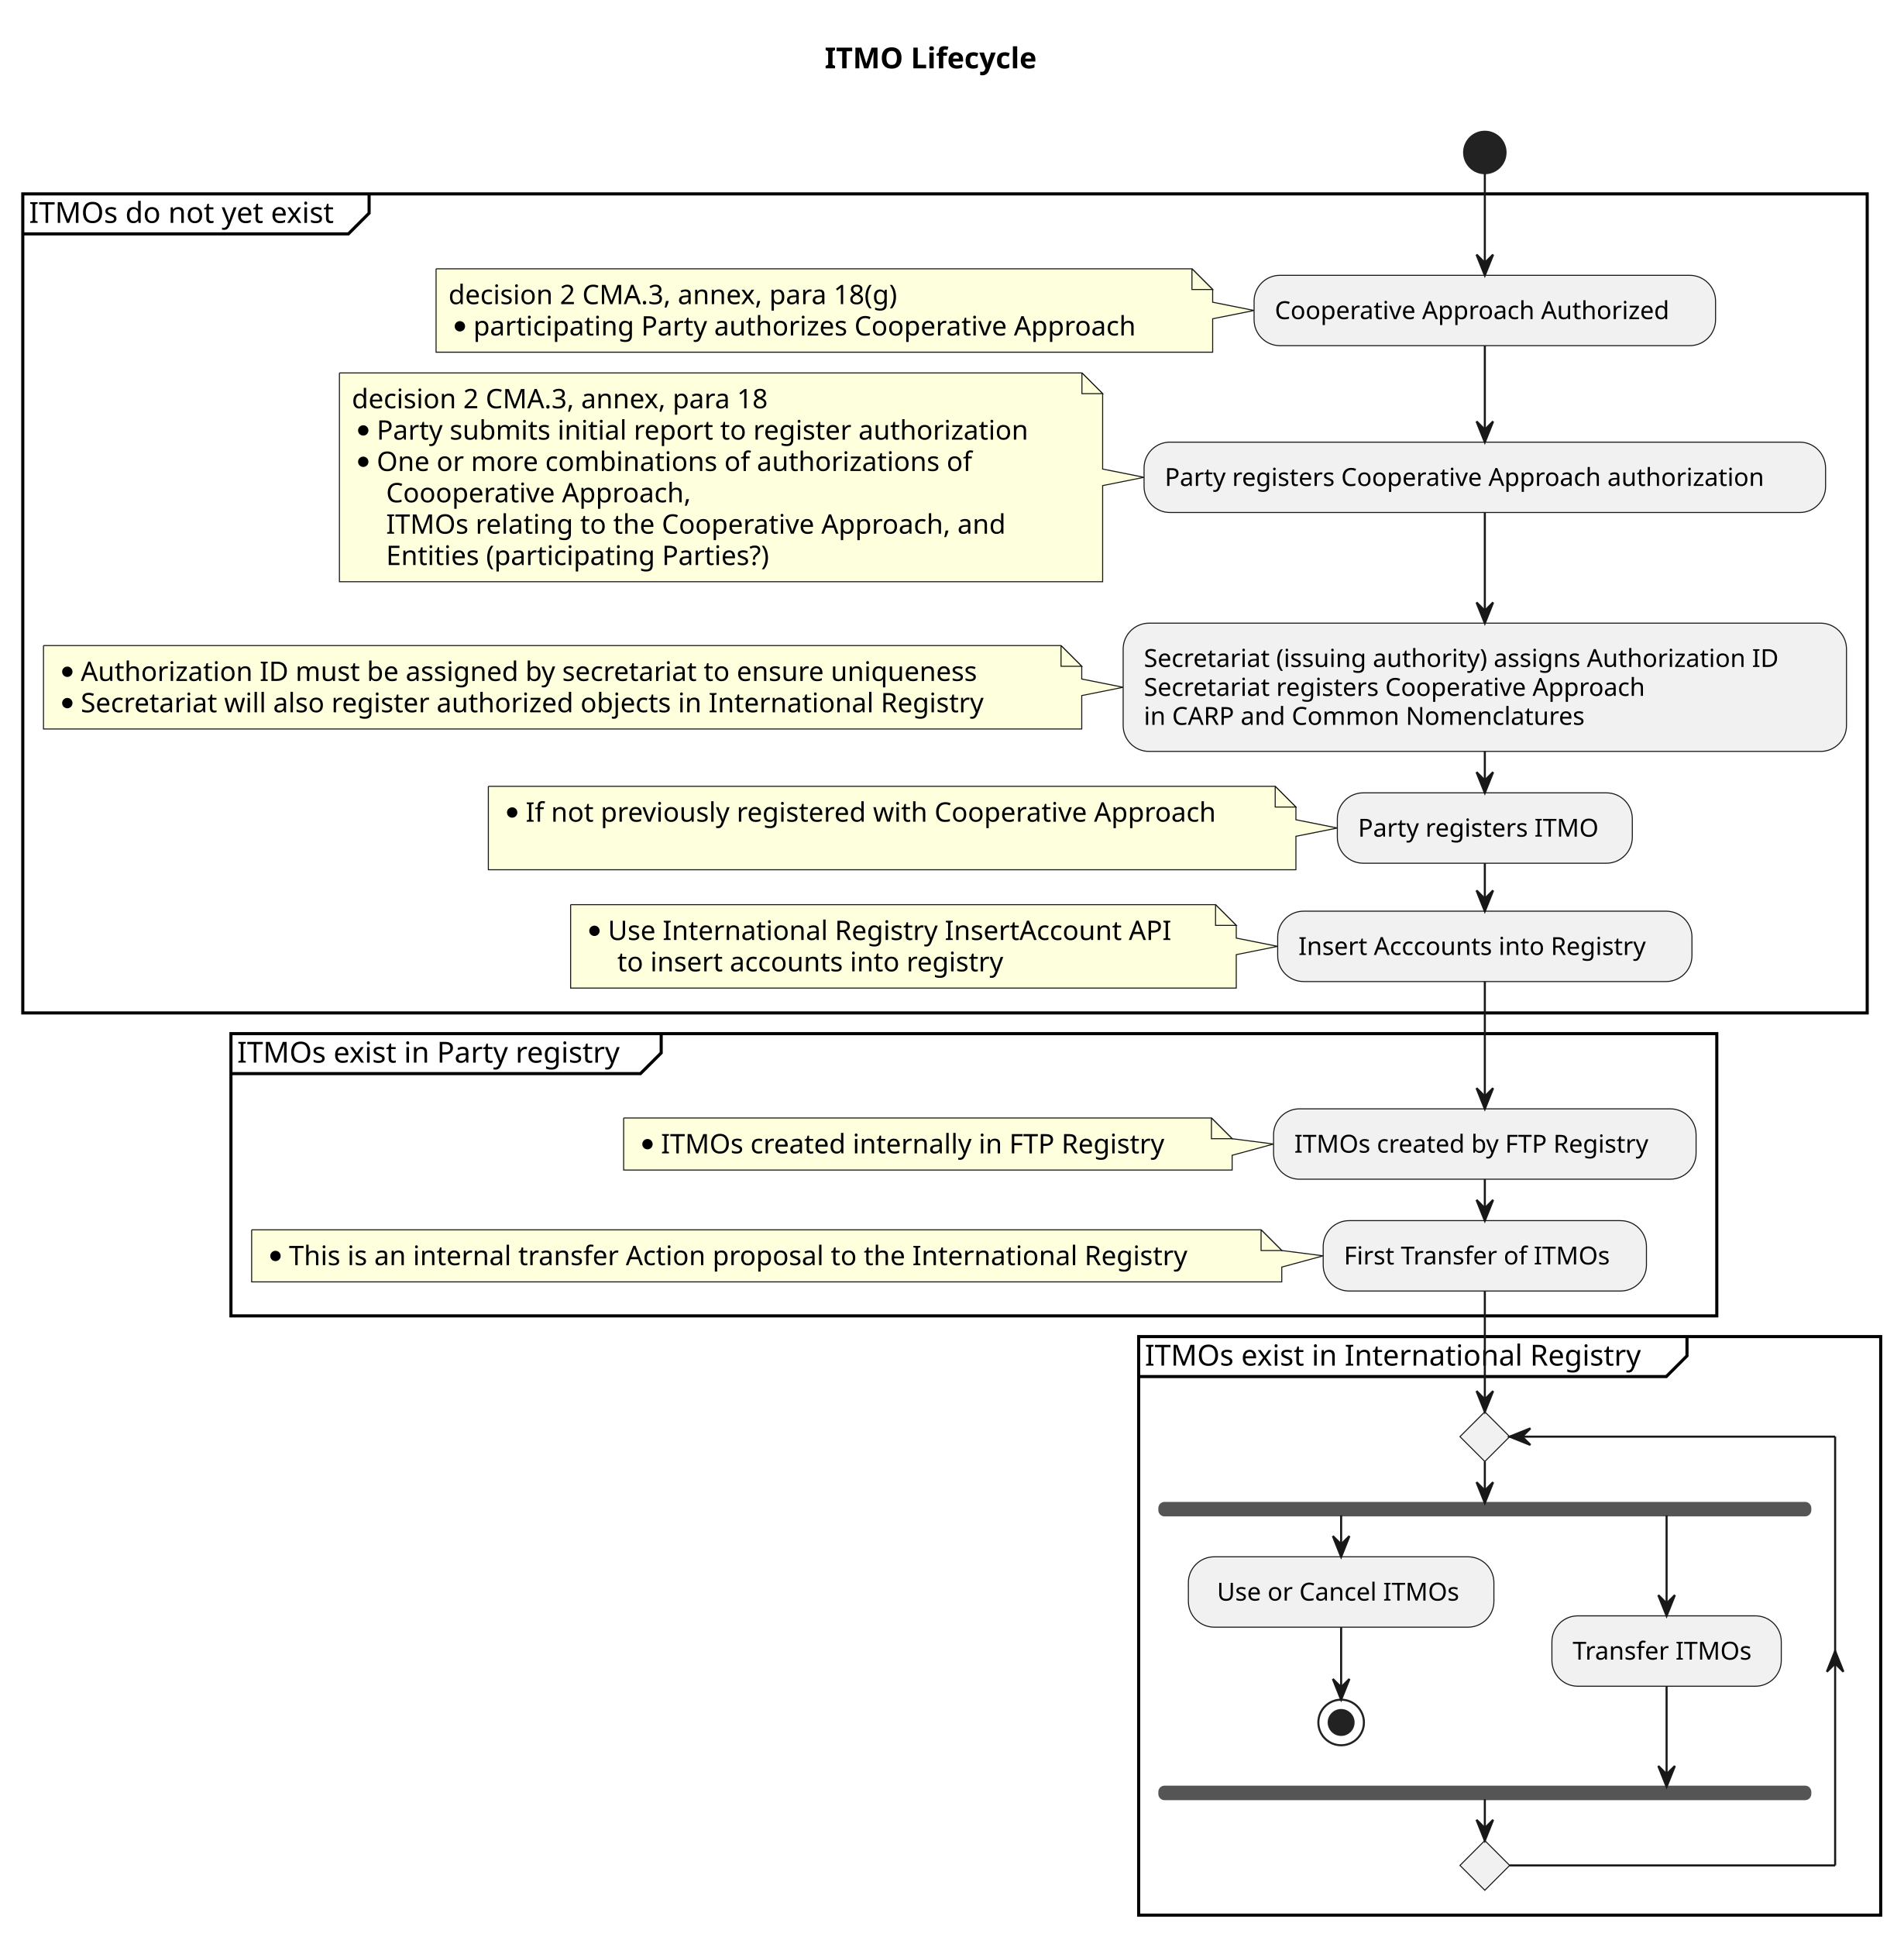
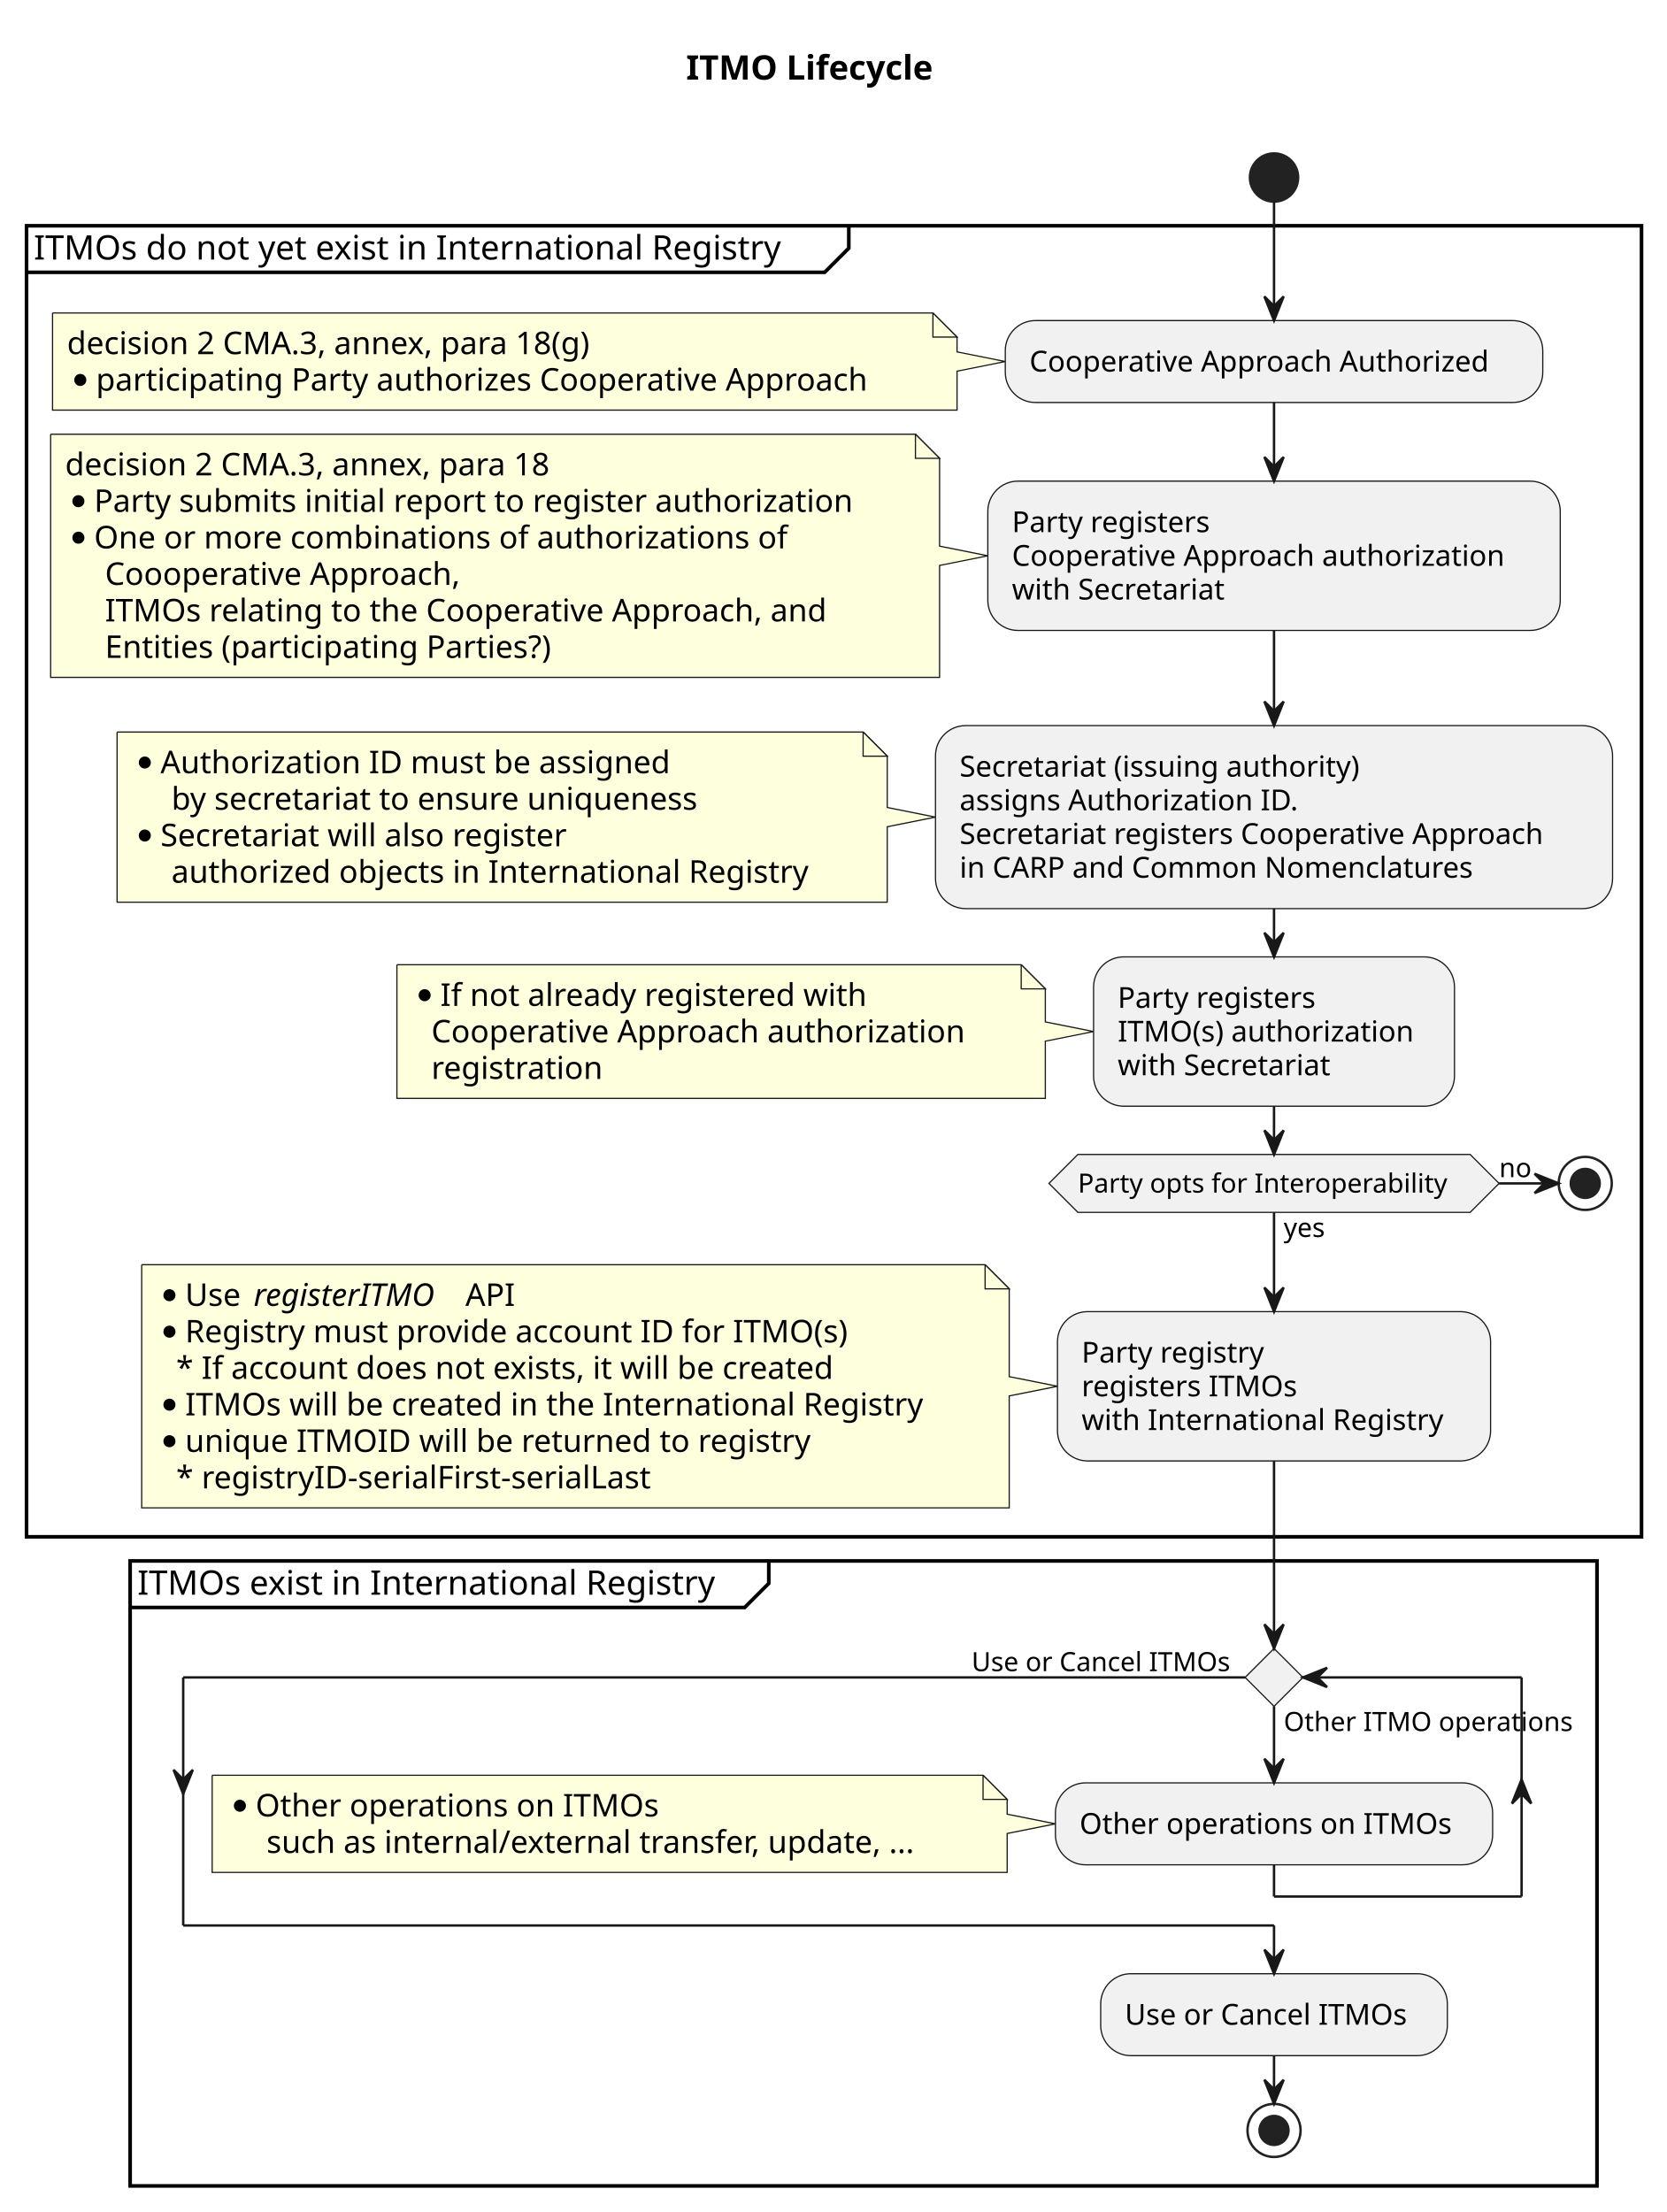
- <svg xmlns="http://www.w3.org/2000/svg" contentStyleType="text/css" data-diagram-type="ACTIVITY" height="935px" preserveAspectRatio="none" style="width:919px;height:935px;background:#FFFFFF;" version="1.1" viewBox="0 0 919 935" width="919px" zoomAndPan="magnify">
+ <svg xmlns="http://www.w3.org/2000/svg" contentStyleType="text/css" data-diagram-type="ACTIVITY" height="917px" preserveAspectRatio="none" style="width:691px;height:917px;background:#FFFFFF;" version="1.1" viewBox="0 0 691 917" width="691px" zoomAndPan="magnify">
  <defs />
  <g>
-     <text fill="#000000" font-family="sans-serif" font-size="14" font-weight="bold" lengthAdjust="spacing" textLength="114.789" x="398.189" y="32.995">ITMO Lifecycle</text>
-     <text fill="#000000" font-family="sans-serif" font-size="14" font-weight="bold" lengthAdjust="spacing" textLength="4.874" x="455.584" y="49.292"> </text>
-     <ellipse cx="716.905" cy="73.594" fill="#222222" rx="10" ry="10" style="stroke:#222222;stroke-width:1;" />
-     <rect fill="transparent" height="395.352" style="stroke:#000000;stroke-width:1.5;" width="890.524" x="11" y="93.594" />
-     <path d="M178.213,93.594 L178.213,102.891 L168.213,112.891 L11,112.891 " fill="transparent" style="stroke:#000000;stroke-width:1.5;" />
-     <text fill="#000000" font-family="sans-serif" font-size="14" lengthAdjust="spacing" textLength="157.213" x="14" y="107.589">ITMOs do not yet exist</text>
-     <path d="M210.539,129.742 L210.539,170.008 A0,0 0 0 0 210.539,170.008 L585.5,170.008 A0,0 0 0 0 585.5,170.008 L585.5,153.875 L605.5,149.875 L585.5,145.875 L585.5,139.742 L575.5,129.742 L210.539,129.742 A0,0 0 0 0 210.539,129.742 " fill="#FEFFDD" style="stroke:#181818;stroke-width:0.5;" />
-     <path d="M575.5,129.742 L575.5,139.742 L585.5,139.742 L575.5,129.742 " fill="#FEFFDD" style="stroke:#181818;stroke-width:0.5;" />
-     <text fill="#000000" font-family="sans-serif" font-size="13" lengthAdjust="spacing" textLength="236.977" x="216.539" y="146.809">decision 2 CMA.3, annex, para 18(g)</text>
-     <ellipse cx="222.039" cy="157.508" fill="#000000" rx="2.5" ry="2.5" />
-     <text fill="#000000" font-family="sans-serif" font-size="13" lengthAdjust="spacing" textLength="341.961" x="228.539" y="161.942">participating Party authorizes Cooperative Approach</text>
-     <rect fill="#F1F1F1" height="33.969" rx="12.5" ry="12.5" style="stroke:#181818;stroke-width:0.5;" width="222.81" x="605.5" y="132.891" />
-     <text fill="#000000" font-family="sans-serif" font-size="12" lengthAdjust="spacing" textLength="202.81" x="615.5" y="154.029">Cooperative Approach Authorized</text>
-     <path d="M163.882,180.008 L163.882,280.805 A0,0 0 0 0 163.882,280.805 L532.381,280.805 A0,0 0 0 0 532.381,280.805 L532.381,234.406 L552.381,230.406 L532.381,226.406 L532.381,190.008 L522.381,180.008 L163.882,180.008 A0,0 0 0 0 163.882,180.008 " fill="#FEFFDD" style="stroke:#181818;stroke-width:0.5;" />
-     <path d="M522.381,180.008 L522.381,190.008 L532.381,190.008 L522.381,180.008 " fill="#FEFFDD" style="stroke:#181818;stroke-width:0.5;" />
-     <text fill="#000000" font-family="sans-serif" font-size="13" lengthAdjust="spacing" textLength="218.582" x="169.882" y="197.075">decision 2 CMA.3, annex, para 18</text>
-     <ellipse cx="175.382" cy="207.773" fill="#000000" rx="2.5" ry="2.5" />
-     <text fill="#000000" font-family="sans-serif" font-size="13" lengthAdjust="spacing" textLength="335.499" x="181.882" y="212.208">Party submits initial report to register authorization</text>
-     <ellipse cx="175.382" cy="222.906" fill="#000000" rx="2.5" ry="2.5" />
-     <text fill="#000000" font-family="sans-serif" font-size="13" lengthAdjust="spacing" textLength="304.008" x="181.882" y="227.34">One or more combinations of authorizations of</text>
-     <text fill="#000000" font-family="sans-serif" font-size="13" lengthAdjust="spacing" textLength="157.212" x="186.412" y="242.473">Coooperative Approach,</text>
-     <text fill="#000000" font-family="sans-serif" font-size="13" lengthAdjust="spacing" textLength="318.881" x="186.412" y="257.606">ITMOs relating to the Cooperative Approach, and</text>
-     <text fill="#000000" font-family="sans-serif" font-size="13" lengthAdjust="spacing" textLength="201.03" x="186.412" y="272.739">Entities (participating Parties?)</text>
-     <rect fill="#F1F1F1" height="33.969" rx="12.5" ry="12.5" style="stroke:#181818;stroke-width:0.5;" width="329.047" x="552.381" y="213.422" />
-     <text fill="#000000" font-family="sans-serif" font-size="12" lengthAdjust="spacing" textLength="309.047" x="562.381" y="234.56">Party registers Cooperative Approach authorization</text>
-     <path d="M21,311.625 L21,351.891 A0,0 0 0 0 21,351.891 L522.286,351.891 A0,0 0 0 0 522.286,351.891 L522.286,335.758 L542.286,331.758 L522.286,327.758 L522.286,321.625 L512.286,311.625 L21,311.625 A0,0 0 0 0 21,311.625 " fill="#FEFFDD" style="stroke:#181818;stroke-width:0.5;" />
-     <path d="M512.286,311.625 L512.286,321.625 L522.286,321.625 L512.286,311.625 " fill="#FEFFDD" style="stroke:#181818;stroke-width:0.5;" />
-     <ellipse cx="32.5" cy="324.258" fill="#000000" rx="2.5" ry="2.5" />
-     <text fill="#000000" font-family="sans-serif" font-size="13" lengthAdjust="spacing" textLength="463.29" x="39" y="328.692">Authorization ID must be assigned by secretariat to ensure uniqueness</text>
-     <ellipse cx="32.5" cy="339.391" fill="#000000" rx="2.5" ry="2.5" />
-     <text fill="#000000" font-family="sans-serif" font-size="13" lengthAdjust="spacing" textLength="468.286" x="39" y="343.825">Secretariat will also register authorized objects in International Registry</text>
-     <rect fill="#F1F1F1" height="61.906" rx="12.5" ry="12.5" style="stroke:#181818;stroke-width:0.5;" width="349.238" x="542.286" y="300.805" />
-     <text fill="#000000" font-family="sans-serif" font-size="12" lengthAdjust="spacing" textLength="329.238" x="552.286" y="321.943">Secretariat (issuing authority) assigns Authorization ID</text>
-     <text fill="#000000" font-family="sans-serif" font-size="12" lengthAdjust="spacing" textLength="260.684" x="552.286" y="335.912">Secretariat registers Cooperative Approach</text>
-     <text fill="#000000" font-family="sans-serif" font-size="12" lengthAdjust="spacing" textLength="226.143" x="552.286" y="349.881">in CARP and Common Nomenclatures</text>
-     <path d="M235.785,379.562 L235.785,419.828 A0,0 0 0 0 235.785,419.828 L625.695,419.828 A0,0 0 0 0 625.695,419.828 L625.695,403.695 L645.695,399.695 L625.695,395.695 L625.695,389.562 L615.695,379.562 L235.785,379.562 A0,0 0 0 0 235.785,379.562 " fill="#FEFFDD" style="stroke:#181818;stroke-width:0.5;" />
-     <path d="M615.695,379.562 L615.695,389.562 L625.695,389.562 L615.695,379.562 " fill="#FEFFDD" style="stroke:#181818;stroke-width:0.5;" />
-     <ellipse cx="247.285" cy="392.195" fill="#000000" rx="2.5" ry="2.5" />
-     <text fill="#000000" font-family="sans-serif" font-size="13" lengthAdjust="spacing" textLength="356.91" x="253.785" y="396.629">If not previously registered with Cooperative Approach</text>
-     <text fill="#000000" font-family="sans-serif" font-size="13" lengthAdjust="spacing" textLength="4.132" x="241.785" y="411.762"> </text>
-     <rect fill="#F1F1F1" height="33.969" rx="12.5" ry="12.5" style="stroke:#181818;stroke-width:0.5;" width="142.42" x="645.695" y="382.711" />
-     <text fill="#000000" font-family="sans-serif" font-size="12" lengthAdjust="spacing" textLength="122.42" x="655.695" y="403.85">Party registers ITMO</text>
-     <path d="M275.506,436.68 L275.506,476.945 A0,0 0 0 0 275.506,476.945 L596.893,476.945 A0,0 0 0 0 596.893,476.945 L596.893,460.812 L616.893,456.812 L596.893,452.812 L596.893,446.68 L586.893,436.68 L275.506,436.68 A0,0 0 0 0 275.506,436.68 " fill="#FEFFDD" style="stroke:#181818;stroke-width:0.5;" />
-     <path d="M586.893,436.68 L586.893,446.68 L596.893,446.68 L586.893,436.68 " fill="#FEFFDD" style="stroke:#181818;stroke-width:0.5;" />
-     <ellipse cx="287.006" cy="449.312" fill="#000000" rx="2.5" ry="2.5" />
-     <text fill="#000000" font-family="sans-serif" font-size="13" lengthAdjust="spacing" textLength="288.387" x="293.506" y="453.747">Use International Registry InsertAccount API</text>
-     <text fill="#000000" font-family="sans-serif" font-size="13" lengthAdjust="spacing" textLength="200.224" x="298.036" y="468.879">to insert accounts into registry</text>
-     <rect fill="#F1F1F1" height="33.969" rx="12.5" ry="12.5" style="stroke:#181818;stroke-width:0.5;" width="200.023" x="616.893" y="439.828" />
-     <text fill="#000000" font-family="sans-serif" font-size="12" lengthAdjust="spacing" textLength="180.023" x="626.893" y="460.967">Insert Acccounts into Registry</text>
-     <rect fill="transparent" height="136.234" style="stroke:#000000;stroke-width:1.5;" width="717.4" x="111.506" y="498.945" />
-     <path d="M319.235,498.945 L319.235,508.242 L309.235,518.242 L111.506,518.242 " fill="transparent" style="stroke:#000000;stroke-width:1.5;" />
-     <text fill="#000000" font-family="sans-serif" font-size="14" lengthAdjust="spacing" textLength="197.73" x="114.506" y="512.94">ITMOs exist in Party registry</text>
-     <path d="M301.117,539.66 L301.117,564.793 A0,0 0 0 0 301.117,564.793 L594.904,564.793 A0,0 0 0 0 594.904,564.793 L594.904,557.66 L614.904,552.227 L594.904,549.66 L594.904,549.66 L584.904,539.66 L301.117,539.66 A0,0 0 0 0 301.117,539.66 " fill="#FEFFDD" style="stroke:#181818;stroke-width:0.5;" />
-     <path d="M584.904,539.66 L584.904,549.66 L594.904,549.66 L584.904,539.66 " fill="#FEFFDD" style="stroke:#181818;stroke-width:0.5;" />
-     <ellipse cx="312.617" cy="552.293" fill="#000000" rx="2.5" ry="2.5" />
-     <text fill="#000000" font-family="sans-serif" font-size="13" lengthAdjust="spacing" textLength="260.787" x="319.117" y="556.727">ITMOs created internally in FTP Registry</text>
-     <rect fill="#F1F1F1" height="33.969" rx="12.5" ry="12.5" style="stroke:#181818;stroke-width:0.5;" width="204.002" x="614.904" y="535.242" />
-     <text fill="#000000" font-family="sans-serif" font-size="12" lengthAdjust="spacing" textLength="184.002" x="624.904" y="556.381">ITMOs created by FTP Registry</text>
-     <path d="M121.506,593.629 L121.506,618.762 A0,0 0 0 0 121.506,618.762 L618.869,618.762 A0,0 0 0 0 618.869,618.762 L618.869,611.629 L638.869,606.195 L618.869,603.629 L618.869,603.629 L608.869,593.629 L121.506,593.629 A0,0 0 0 0 121.506,593.629 " fill="#FEFFDD" style="stroke:#181818;stroke-width:0.5;" />
-     <path d="M608.869,593.629 L608.869,603.629 L618.869,603.629 L608.869,593.629 " fill="#FEFFDD" style="stroke:#181818;stroke-width:0.5;" />
-     <ellipse cx="133.006" cy="606.262" fill="#000000" rx="2.5" ry="2.5" />
-     <text fill="#000000" font-family="sans-serif" font-size="13" lengthAdjust="spacing" textLength="464.363" x="139.506" y="610.696">This is an internal transfer Action proposal to the International Registry</text>
-     <rect fill="#F1F1F1" height="33.969" rx="12.5" ry="12.5" style="stroke:#181818;stroke-width:0.5;" width="156.072" x="638.869" y="589.211" />
-     <text fill="#000000" font-family="sans-serif" font-size="12" lengthAdjust="spacing" textLength="136.072" x="648.869" y="610.35">First Transfer of ITMOs</text>
-     <rect fill="transparent" height="279.266" style="stroke:#000000;stroke-width:1.5;" width="358.273" x="549.768" y="645.18" />
-     <path d="M814.516,645.18 L814.516,654.477 L804.516,664.477 L549.768,664.477 " fill="transparent" style="stroke:#000000;stroke-width:1.5;" />
-     <text fill="#000000" font-family="sans-serif" font-size="14" lengthAdjust="spacing" textLength="254.748" x="552.768" y="659.175">ITMOs exist in International Registry</text>
-     <rect fill="#555555" height="6" rx="2.5" ry="2.5" style="stroke:#555555;stroke-width:1;" width="314.273" x="559.768" y="725.477" />
-     <rect fill="#F1F1F1" height="33.969" rx="12.5" ry="12.5" style="stroke:#181818;stroke-width:0.5;" width="147.523" x="573.768" y="751.477" />
-     <text fill="#000000" font-family="sans-serif" font-size="12" lengthAdjust="spacing" textLength="123.709" x="587.582" y="772.615">Use or Cancel ITMOs</text>
-     <ellipse cx="647.53" cy="831.445" fill="transparent" rx="11" ry="11" style="stroke:#222222;stroke-width:1;" />
-     <ellipse cx="647.53" cy="831.445" fill="#222222" rx="6" ry="6" style="stroke:#222222;stroke-width:1;" />
-     <rect fill="#F1F1F1" height="33.969" rx="12.5" ry="12.5" style="stroke:#181818;stroke-width:0.5;" width="110.75" x="749.292" y="779.977" />
-     <text fill="#000000" font-family="sans-serif" font-size="12" lengthAdjust="spacing" textLength="90.75" x="759.292" y="801.115">Transfer ITMOs</text>
-     <rect fill="#555555" height="6" rx="2.5" ry="2.5" style="stroke:#555555;stroke-width:1;" width="314.273" x="559.768" y="862.445" />
-     <polygon fill="#F1F1F1" points="716.905,681.477,728.905,693.477,716.905,705.477,704.905,693.477,716.905,681.477" style="stroke:#181818;stroke-width:0.5;" />
-     <polygon fill="#F1F1F1" points="716.905,888.445,716.905,888.445,728.905,900.445,716.905,912.445,716.905,912.445,704.905,900.445,716.905,888.445" style="stroke:#181818;stroke-width:0.5;" />
-     <line style="stroke:#181818;stroke-width:1;" x1="716.905" x2="716.905" y1="166.859" y2="213.422" />
-     <polygon fill="#181818" points="712.905,203.422,716.905,213.422,720.905,203.422,716.905,207.422" style="stroke:#181818;stroke-width:1;" />
-     <line style="stroke:#181818;stroke-width:1;" x1="716.905" x2="716.905" y1="247.391" y2="300.805" />
-     <polygon fill="#181818" points="712.905,290.805,716.905,300.805,720.905,290.805,716.905,294.805" style="stroke:#181818;stroke-width:1;" />
-     <line style="stroke:#181818;stroke-width:1;" x1="716.905" x2="716.905" y1="362.711" y2="382.711" />
-     <polygon fill="#181818" points="712.905,372.711,716.905,382.711,720.905,372.711,716.905,376.711" style="stroke:#181818;stroke-width:1;" />
-     <line style="stroke:#181818;stroke-width:1;" x1="716.905" x2="716.905" y1="416.68" y2="439.828" />
-     <polygon fill="#181818" points="712.905,429.828,716.905,439.828,720.905,429.828,716.905,433.828" style="stroke:#181818;stroke-width:1;" />
-     <line style="stroke:#181818;stroke-width:1;" x1="716.905" x2="716.905" y1="83.594" y2="132.891" />
-     <polygon fill="#181818" points="712.905,122.891,716.905,132.891,720.905,122.891,716.905,126.891" style="stroke:#181818;stroke-width:1;" />
-     <line style="stroke:#181818;stroke-width:1;" x1="716.905" x2="716.905" y1="569.211" y2="589.211" />
-     <polygon fill="#181818" points="712.905,579.211,716.905,589.211,720.905,579.211,716.905,583.211" style="stroke:#181818;stroke-width:1;" />
-     <line style="stroke:#181818;stroke-width:1;" x1="716.905" x2="716.905" y1="473.797" y2="535.242" />
-     <polygon fill="#181818" points="712.905,525.242,716.905,535.242,720.905,525.242,716.905,529.242" style="stroke:#181818;stroke-width:1;" />
-     <line style="stroke:#181818;stroke-width:1;" x1="647.53" x2="647.53" y1="785.445" y2="820.445" />
-     <polygon fill="#181818" points="643.53,810.445,647.53,820.445,651.53,810.445,647.53,814.445" style="stroke:#181818;stroke-width:1;" />
-     <line style="stroke:#181818;stroke-width:1;" x1="647.53" x2="647.53" y1="731.477" y2="751.477" />
-     <polygon fill="#181818" points="643.53,741.477,647.53,751.477,651.53,741.477,647.53,745.477" style="stroke:#181818;stroke-width:1;" />
-     <line style="stroke:#181818;stroke-width:1;" x1="804.667" x2="804.667" y1="731.477" y2="779.977" />
-     <polygon fill="#181818" points="800.667,769.977,804.667,779.977,808.667,769.977,804.667,773.977" style="stroke:#181818;stroke-width:1;" />
-     <line style="stroke:#181818;stroke-width:1;" x1="804.667" x2="804.667" y1="813.945" y2="862.445" />
-     <polygon fill="#181818" points="800.667,852.445,804.667,862.445,808.667,852.445,804.667,856.445" style="stroke:#181818;stroke-width:1;" />
-     <line style="stroke:#181818;stroke-width:1;" x1="716.905" x2="716.905" y1="705.477" y2="725.477" />
-     <polygon fill="#181818" points="712.905,715.477,716.905,725.477,720.905,715.477,716.905,719.477" style="stroke:#181818;stroke-width:1;" />
-     <line style="stroke:#181818;stroke-width:1;" x1="728.905" x2="886.042" y1="900.445" y2="900.445" />
-     <polygon fill="#181818" points="882.042,806.961,886.042,796.961,890.042,806.961,886.042,802.961" style="stroke:#181818;stroke-width:1;" />
-     <line style="stroke:#181818;stroke-width:1;" x1="886.042" x2="886.042" y1="693.477" y2="900.445" />
-     <line style="stroke:#181818;stroke-width:1;" x1="886.042" x2="728.905" y1="693.477" y2="693.477" />
-     <polygon fill="#181818" points="738.905,689.477,728.905,693.477,738.905,697.477,734.905,693.477" style="stroke:#181818;stroke-width:1;" />
-     <line style="stroke:#181818;stroke-width:1;" x1="716.905" x2="716.905" y1="868.445" y2="888.445" />
-     <polygon fill="#181818" points="712.905,878.445,716.905,888.445,720.905,878.445,716.905,882.445" style="stroke:#181818;stroke-width:1;" />
-     <line style="stroke:#181818;stroke-width:1;" x1="716.905" x2="716.905" y1="623.18" y2="681.477" />
-     <polygon fill="#181818" points="712.905,671.477,716.905,681.477,720.905,671.477,716.905,675.477" style="stroke:#181818;stroke-width:1;" />
+     <text fill="#000000" font-family="sans-serif" font-size="14" font-weight="bold" lengthAdjust="spacing" textLength="114.789" x="284.413" y="32.995">ITMO Lifecycle</text>
+     <text fill="#000000" font-family="sans-serif" font-size="14" font-weight="bold" lengthAdjust="spacing" textLength="4.874" x="341.807" y="49.292"> </text>
+     <ellipse cx="528.146" cy="73.594" fill="#222222" rx="10" ry="10" style="stroke:#222222;stroke-width:1;" />
+     <rect fill="transparent" height="543.5" style="stroke:#000000;stroke-width:1.5;" width="669.488" x="11" y="93.594" />
+     <path d="M351.866,93.594 L351.866,102.891 L341.866,112.891 L11,112.891 " fill="transparent" style="stroke:#000000;stroke-width:1.5;" />
+     <text fill="#000000" font-family="sans-serif" font-size="14" lengthAdjust="spacing" textLength="330.866" x="14" y="107.589">ITMOs do not yet exist in International Registry</text>
+     <path d="M21.78,129.742 L21.78,170.008 A0,0 0 0 0 21.78,170.008 L396.741,170.008 A0,0 0 0 0 396.741,170.008 L396.741,153.875 L416.741,149.875 L396.741,145.875 L396.741,139.742 L386.741,129.742 L21.78,129.742 A0,0 0 0 0 21.78,129.742 " fill="#FEFFDD" style="stroke:#181818;stroke-width:0.5;" />
+     <path d="M386.741,129.742 L386.741,139.742 L396.741,139.742 L386.741,129.742 " fill="#FEFFDD" style="stroke:#181818;stroke-width:0.5;" />
+     <text fill="#000000" font-family="sans-serif" font-size="13" lengthAdjust="spacing" textLength="236.977" x="27.78" y="146.809">decision 2 CMA.3, annex, para 18(g)</text>
+     <ellipse cx="33.28" cy="157.508" fill="#000000" rx="2.5" ry="2.5" />
+     <text fill="#000000" font-family="sans-serif" font-size="13" lengthAdjust="spacing" textLength="341.961" x="39.78" y="161.942">participating Party authorizes Cooperative Approach</text>
+     <rect fill="#F1F1F1" height="33.969" rx="12.5" ry="12.5" style="stroke:#181818;stroke-width:0.5;" width="222.81" x="416.741" y="132.891" />
+     <text fill="#000000" font-family="sans-serif" font-size="12" lengthAdjust="spacing" textLength="202.81" x="426.741" y="154.029">Cooperative Approach Authorized</text>
+     <path d="M21,180.008 L21,280.805 A0,0 0 0 0 21,280.805 L389.499,280.805 A0,0 0 0 0 389.499,280.805 L389.499,234.406 L409.499,230.406 L389.499,226.406 L389.499,190.008 L379.499,180.008 L21,180.008 A0,0 0 0 0 21,180.008 " fill="#FEFFDD" style="stroke:#181818;stroke-width:0.5;" />
+     <path d="M379.499,180.008 L379.499,190.008 L389.499,190.008 L379.499,180.008 " fill="#FEFFDD" style="stroke:#181818;stroke-width:0.5;" />
+     <text fill="#000000" font-family="sans-serif" font-size="13" lengthAdjust="spacing" textLength="218.582" x="27" y="197.075">decision 2 CMA.3, annex, para 18</text>
+     <ellipse cx="32.5" cy="207.773" fill="#000000" rx="2.5" ry="2.5" />
+     <text fill="#000000" font-family="sans-serif" font-size="13" lengthAdjust="spacing" textLength="335.499" x="39" y="212.208">Party submits initial report to register authorization</text>
+     <ellipse cx="32.5" cy="222.906" fill="#000000" rx="2.5" ry="2.5" />
+     <text fill="#000000" font-family="sans-serif" font-size="13" lengthAdjust="spacing" textLength="304.008" x="39" y="227.34">One or more combinations of authorizations of</text>
+     <text fill="#000000" font-family="sans-serif" font-size="13" lengthAdjust="spacing" textLength="157.212" x="43.529" y="242.473">Coooperative Approach,</text>
+     <text fill="#000000" font-family="sans-serif" font-size="13" lengthAdjust="spacing" textLength="318.881" x="43.529" y="257.606">ITMOs relating to the Cooperative Approach, and</text>
+     <text fill="#000000" font-family="sans-serif" font-size="13" lengthAdjust="spacing" textLength="201.03" x="43.529" y="272.739">Entities (participating Parties?)</text>
+     <rect fill="#F1F1F1" height="61.906" rx="12.5" ry="12.5" style="stroke:#181818;stroke-width:0.5;" width="237.295" x="409.499" y="199.453" />
+     <text fill="#000000" font-family="sans-serif" font-size="12" lengthAdjust="spacing" textLength="87.938" x="419.499" y="220.592">Party registers</text>
+     <text fill="#000000" font-family="sans-serif" font-size="12" lengthAdjust="spacing" textLength="217.295" x="419.499" y="234.56">Cooperative Approach authorization</text>
+     <text fill="#000000" font-family="sans-serif" font-size="12" lengthAdjust="spacing" textLength="95.572" x="419.499" y="248.529">with Secretariat</text>
+     <path d="M48.535,303.477 L48.535,374.008 A0,0 0 0 0 48.535,374.008 L367.805,374.008 A0,0 0 0 0 367.805,374.008 L367.805,342.742 L387.805,338.742 L367.805,334.742 L367.805,313.477 L357.805,303.477 L48.535,303.477 A0,0 0 0 0 48.535,303.477 " fill="#FEFFDD" style="stroke:#181818;stroke-width:0.5;" />
+     <path d="M357.805,303.477 L357.805,313.477 L367.805,313.477 L357.805,303.477 " fill="#FEFFDD" style="stroke:#181818;stroke-width:0.5;" />
+     <ellipse cx="60.035" cy="316.109" fill="#000000" rx="2.5" ry="2.5" />
+     <text fill="#000000" font-family="sans-serif" font-size="13" lengthAdjust="spacing" textLength="224.333" x="66.535" y="320.543">Authorization ID must be assigned</text>
+     <text fill="#000000" font-family="sans-serif" font-size="13" lengthAdjust="spacing" textLength="234.825" x="71.064" y="335.676">by secretariat to ensure uniqueness</text>
+     <ellipse cx="60.035" cy="346.375" fill="#000000" rx="2.5" ry="2.5" />
+     <text fill="#000000" font-family="sans-serif" font-size="13" lengthAdjust="spacing" textLength="182.413" x="66.535" y="350.809">Secretariat will also register</text>
+     <text fill="#000000" font-family="sans-serif" font-size="13" lengthAdjust="spacing" textLength="281.741" x="71.064" y="365.942">authorized objects in International Registry</text>
+     <rect fill="#F1F1F1" height="75.875" rx="12.5" ry="12.5" style="stroke:#181818;stroke-width:0.5;" width="280.684" x="387.805" y="300.805" />
+     <text fill="#000000" font-family="sans-serif" font-size="12" lengthAdjust="spacing" textLength="179.977" x="397.805" y="321.943">Secretariat (issuing authority)</text>
+     <text fill="#000000" font-family="sans-serif" font-size="12" lengthAdjust="spacing" textLength="149.262" x="397.805" y="335.912">assigns Authorization ID.</text>
+     <text fill="#000000" font-family="sans-serif" font-size="12" lengthAdjust="spacing" textLength="260.684" x="397.805" y="349.881">Secretariat registers Cooperative Approach</text>
+     <text fill="#000000" font-family="sans-serif" font-size="12" lengthAdjust="spacing" textLength="226.143" x="397.805" y="363.85">in CARP and Common Nomenclatures</text>
+     <path d="M164.539,399.934 L164.539,455.332 A0,0 0 0 0 164.539,455.332 L433.339,455.332 A0,0 0 0 0 433.339,455.332 L433.339,431.633 L453.339,427.633 L433.339,423.633 L433.339,409.934 L423.339,399.934 L164.539,399.934 A0,0 0 0 0 164.539,399.934 " fill="#FEFFDD" style="stroke:#181818;stroke-width:0.5;" />
+     <path d="M423.339,399.934 L423.339,409.934 L433.339,409.934 L423.339,399.934 " fill="#FEFFDD" style="stroke:#181818;stroke-width:0.5;" />
+     <ellipse cx="176.039" cy="412.566" fill="#000000" rx="2.5" ry="2.5" />
+     <text fill="#000000" font-family="sans-serif" font-size="13" lengthAdjust="spacing" textLength="189.312" x="182.539" y="417">If not already registered with</text>
+     <text fill="#000000" font-family="sans-serif" font-size="13" lengthAdjust="spacing" textLength="235.403" x="178.804" y="432.133">Cooperative Approach authorization</text>
+     <text fill="#000000" font-family="sans-serif" font-size="13" lengthAdjust="spacing" textLength="75.29" x="178.804" y="447.266">registration</text>
+     <rect fill="#F1F1F1" height="61.906" rx="12.5" ry="12.5" style="stroke:#181818;stroke-width:0.5;" width="149.615" x="453.339" y="396.68" />
+     <text fill="#000000" font-family="sans-serif" font-size="12" lengthAdjust="spacing" textLength="87.938" x="463.339" y="417.818">Party registers</text>
+     <text fill="#000000" font-family="sans-serif" font-size="12" lengthAdjust="spacing" textLength="129.615" x="463.339" y="431.787">ITMO(s) authorization</text>
+     <text fill="#000000" font-family="sans-serif" font-size="12" lengthAdjust="spacing" textLength="95.572" x="463.339" y="445.756">with Secretariat</text>
+     <path d="M58.74,524.296 L58.74,625.093 A0,0 0 0 0 58.74,625.093 L418.371,625.093 A0,0 0 0 0 418.371,625.093 L418.371,578.695 L438.371,574.695 L418.371,570.695 L418.371,534.296 L408.371,524.296 L58.74,524.296 A0,0 0 0 0 58.74,524.296 " fill="#FEFFDD" style="stroke:#181818;stroke-width:0.5;" />
+     <path d="M408.371,524.296 L408.371,534.296 L418.371,534.296 L408.371,524.296 " fill="#FEFFDD" style="stroke:#181818;stroke-width:0.5;" />
+     <ellipse cx="70.24" cy="536.929" fill="#000000" rx="2.5" ry="2.5" />
+     <text fill="#000000" font-family="sans-serif" font-size="13" lengthAdjust="spacing" textLength="24.286" x="76.74" y="541.363">Use</text>
+     <text fill="#000000" font-family="sans-serif" font-size="13" font-style="italic" lengthAdjust="spacing" textLength="83.643" x="105.158" y="541.363">registerITMO</text>
+     <text fill="#000000" font-family="sans-serif" font-size="13" lengthAdjust="spacing" textLength="20.566" x="192.934" y="541.363">API</text>
+     <ellipse cx="70.24" cy="552.062" fill="#000000" rx="2.5" ry="2.5" />
+     <text fill="#000000" font-family="sans-serif" font-size="13" lengthAdjust="spacing" textLength="294.125" x="76.74" y="556.496">Registry must provide account ID for ITMO(s)</text>
+     <text fill="#000000" font-family="sans-serif" font-size="13" lengthAdjust="spacing" textLength="294.468" x="73.004" y="571.629">* If account does not exists, it will be created</text>
+     <ellipse cx="70.24" cy="582.328" fill="#000000" rx="2.5" ry="2.5" />
+     <text fill="#000000" font-family="sans-serif" font-size="13" lengthAdjust="spacing" textLength="326.631" x="76.74" y="586.762">ITMOs will be created in the International Registry</text>
+     <ellipse cx="70.24" cy="597.46" fill="#000000" rx="2.5" ry="2.5" />
+     <text fill="#000000" font-family="sans-serif" font-size="13" lengthAdjust="spacing" textLength="273.838" x="76.74" y="601.894">unique ITMOID will be returned to registry</text>
+     <text fill="#000000" font-family="sans-serif" font-size="13" lengthAdjust="spacing" textLength="209.968" x="73.004" y="617.027">* registryID-serialFirst-serialLast</text>
+     <rect fill="#F1F1F1" height="61.906" rx="12.5" ry="12.5" style="stroke:#181818;stroke-width:0.5;" width="179.551" x="438.371" y="543.742" />
+     <text fill="#000000" font-family="sans-serif" font-size="12" lengthAdjust="spacing" textLength="81.404" x="448.371" y="564.88">Party registry</text>
+     <text fill="#000000" font-family="sans-serif" font-size="12" lengthAdjust="spacing" textLength="93.527" x="448.371" y="578.849">registers ITMOs</text>
+     <text fill="#000000" font-family="sans-serif" font-size="12" lengthAdjust="spacing" textLength="159.551" x="448.371" y="592.818">with International Registry</text>
+     <polygon fill="#F1F1F1" points="446.834,478.586,609.46,478.586,621.46,490.586,609.46,502.586,446.834,502.586,434.834,490.586,446.834,478.586" style="stroke:#181818;stroke-width:0.5;" />
+     <text fill="#000000" font-family="sans-serif" font-size="11" lengthAdjust="spacing" textLength="19.008" x="532.146" y="512.796">yes</text>
+     <text fill="#000000" font-family="sans-serif" font-size="11" lengthAdjust="spacing" textLength="162.626" x="446.834" y="494.394">Party opts for Interoperability</text>
+     <text fill="#000000" font-family="sans-serif" font-size="11" lengthAdjust="spacing" textLength="13.702" x="621.46" y="487.992">no</text>
+     <ellipse cx="657.161" cy="490.586" fill="transparent" rx="11" ry="11" style="stroke:#222222;stroke-width:1;" />
+     <ellipse cx="657.161" cy="490.586" fill="#222222" rx="6" ry="6" style="stroke:#222222;stroke-width:1;" />
+     <rect fill="transparent" height="259.093" style="stroke:#000000;stroke-width:1.5;" width="608.081" x="53.949" y="647.093" />
+     <path d="M318.697,647.093 L318.697,656.39 L308.697,666.39 L53.949,666.39 " fill="transparent" style="stroke:#000000;stroke-width:1.5;" />
+     <text fill="#000000" font-family="sans-serif" font-size="14" lengthAdjust="spacing" textLength="254.748" x="56.949" y="661.088">ITMOs exist in International Registry</text>
+     <path d="M87.949,735.952 L87.949,776.218 A0,0 0 0 0 87.949,776.218 L417.522,776.218 A0,0 0 0 0 417.522,776.218 L417.522,760.085 L437.522,756.085 L417.522,752.085 L417.522,745.952 L407.522,735.952 L87.949,735.952 A0,0 0 0 0 87.949,735.952 " fill="#FEFFDD" style="stroke:#181818;stroke-width:0.5;" />
+     <path d="M407.522,735.952 L407.522,745.952 L417.522,745.952 L407.522,735.952 " fill="#FEFFDD" style="stroke:#181818;stroke-width:0.5;" />
+     <ellipse cx="99.449" cy="748.585" fill="#000000" rx="2.5" ry="2.5" />
+     <text fill="#000000" font-family="sans-serif" font-size="13" lengthAdjust="spacing" textLength="174.688" x="105.949" y="753.019">Other operations on ITMOs</text>
+     <text fill="#000000" font-family="sans-serif" font-size="13" lengthAdjust="spacing" textLength="292.043" x="110.478" y="768.152">such as internal/external transfer, update, ...</text>
+     <rect fill="#F1F1F1" height="33.969" rx="12.5" ry="12.5" style="stroke:#181818;stroke-width:0.5;" width="181.25" x="437.522" y="739.101" />
+     <text fill="#000000" font-family="sans-serif" font-size="12" lengthAdjust="spacing" textLength="161.25" x="447.522" y="760.239">Other operations on ITMOs</text>
+     <polygon fill="#F1F1F1" points="528.146,683.39,528.146,683.39,540.146,695.39,528.146,707.39,528.146,707.39,516.146,695.39,528.146,683.39" style="stroke:#181818;stroke-width:0.5;" />
+     <text fill="#000000" font-family="sans-serif" font-size="11" lengthAdjust="spacing" textLength="124.883" x="532.146" y="717.601">Other ITMO operations</text>
+     <text fill="#000000" font-family="sans-serif" font-size="11" lengthAdjust="spacing" textLength="113.4" x="402.747" y="692.796">Use or Cancel ITMOs</text>
+     <rect fill="#F1F1F1" height="33.969" rx="12.5" ry="12.5" style="stroke:#181818;stroke-width:0.5;" width="143.709" x="456.292" y="818.218" />
+     <text fill="#000000" font-family="sans-serif" font-size="12" lengthAdjust="spacing" textLength="123.709" x="466.292" y="839.356">Use or Cancel ITMOs</text>
+     <ellipse cx="528.146" cy="883.187" fill="transparent" rx="11" ry="11" style="stroke:#222222;stroke-width:1;" />
+     <ellipse cx="528.146" cy="883.187" fill="#222222" rx="6" ry="6" style="stroke:#222222;stroke-width:1;" />
+     <line style="stroke:#181818;stroke-width:1;" x1="528.146" x2="528.146" y1="166.859" y2="199.453" />
+     <polygon fill="#181818" points="524.146,189.453,528.146,199.453,532.146,189.453,528.146,193.453" style="stroke:#181818;stroke-width:1;" />
+     <line style="stroke:#181818;stroke-width:1;" x1="528.146" x2="528.146" y1="261.359" y2="300.805" />
+     <polygon fill="#181818" points="524.146,290.805,528.146,300.805,532.146,290.805,528.146,294.805" style="stroke:#181818;stroke-width:1;" />
+     <line style="stroke:#181818;stroke-width:1;" x1="528.146" x2="528.146" y1="376.68" y2="396.68" />
+     <polygon fill="#181818" points="524.146,386.68,528.146,396.68,532.146,386.68,528.146,390.68" style="stroke:#181818;stroke-width:1;" />
+     <line style="stroke:#181818;stroke-width:1;" x1="528.146" x2="528.146" y1="502.586" y2="543.742" />
+     <polygon fill="#181818" points="524.146,533.742,528.146,543.742,532.146,533.742,528.146,537.742" style="stroke:#181818;stroke-width:1;" />
+     <line style="stroke:#181818;stroke-width:1;" x1="621.46" x2="646.161" y1="490.586" y2="490.586" />
+     <polygon fill="#181818" points="636.161,486.586,646.161,490.586,636.161,494.586,640.161,490.586" style="stroke:#181818;stroke-width:1;" />
+     <line style="stroke:#181818;stroke-width:1;" x1="528.146" x2="528.146" y1="605.648" y2="683.39" />
+     <polygon fill="#181818" points="524.146,673.39,528.146,683.39,532.146,673.39,528.146,677.39" style="stroke:#181818;stroke-width:1;" />
+     <line style="stroke:#181818;stroke-width:1;" x1="528.146" x2="528.146" y1="458.586" y2="478.586" />
+     <polygon fill="#181818" points="524.146,468.586,528.146,478.586,532.146,468.586,528.146,472.586" style="stroke:#181818;stroke-width:1;" />
+     <line style="stroke:#181818;stroke-width:1;" x1="528.146" x2="528.146" y1="83.594" y2="132.891" />
+     <polygon fill="#181818" points="524.146,122.891,528.146,132.891,532.146,122.891,528.146,126.891" style="stroke:#181818;stroke-width:1;" />
+     <line style="stroke:#181818;stroke-width:1;" x1="528.146" x2="528.146" y1="707.39" y2="739.101" />
+     <polygon fill="#181818" points="524.146,729.101,528.146,739.101,532.146,729.101,528.146,733.101" style="stroke:#181818;stroke-width:1;" />
+     <line style="stroke:#181818;stroke-width:1;" x1="528.146" x2="528.146" y1="773.069" y2="786.218" />
+     <line style="stroke:#181818;stroke-width:1;" x1="528.146" x2="630.771" y1="786.218" y2="786.218" />
+     <polygon fill="#181818" points="626.771,747.683,630.771,737.683,634.771,747.683,630.771,743.683" style="stroke:#181818;stroke-width:1;" />
+     <line style="stroke:#181818;stroke-width:1;" x1="630.771" x2="630.771" y1="695.39" y2="786.218" />
+     <line style="stroke:#181818;stroke-width:1;" x1="630.771" x2="540.146" y1="695.39" y2="695.39" />
+     <polygon fill="#181818" points="550.146,691.39,540.146,695.39,550.146,699.39,546.146,695.39" style="stroke:#181818;stroke-width:1;" />
+     <line style="stroke:#181818;stroke-width:1;" x1="516.146" x2="75.949" y1="695.39" y2="695.39" />
+     <polygon fill="#181818" points="71.949,733.683,75.949,743.683,79.949,733.683,75.949,737.683" style="stroke:#181818;stroke-width:1;" />
+     <line style="stroke:#181818;stroke-width:1;" x1="75.949" x2="75.949" y1="695.39" y2="798.218" />
+     <line style="stroke:#181818;stroke-width:1;" x1="75.949" x2="528.146" y1="798.218" y2="798.218" />
+     <line style="stroke:#181818;stroke-width:1;" x1="528.146" x2="528.146" y1="798.218" y2="818.218" />
+     <polygon fill="#181818" points="524.146,808.218,528.146,818.218,532.146,808.218,528.146,812.218" style="stroke:#181818;stroke-width:1;" />
+     <line style="stroke:#181818;stroke-width:1;" x1="528.146" x2="528.146" y1="852.187" y2="872.187" />
+     <polygon fill="#181818" points="524.146,862.187,528.146,872.187,532.146,862.187,528.146,866.187" style="stroke:#181818;stroke-width:1;" />
  </g>
</svg>
